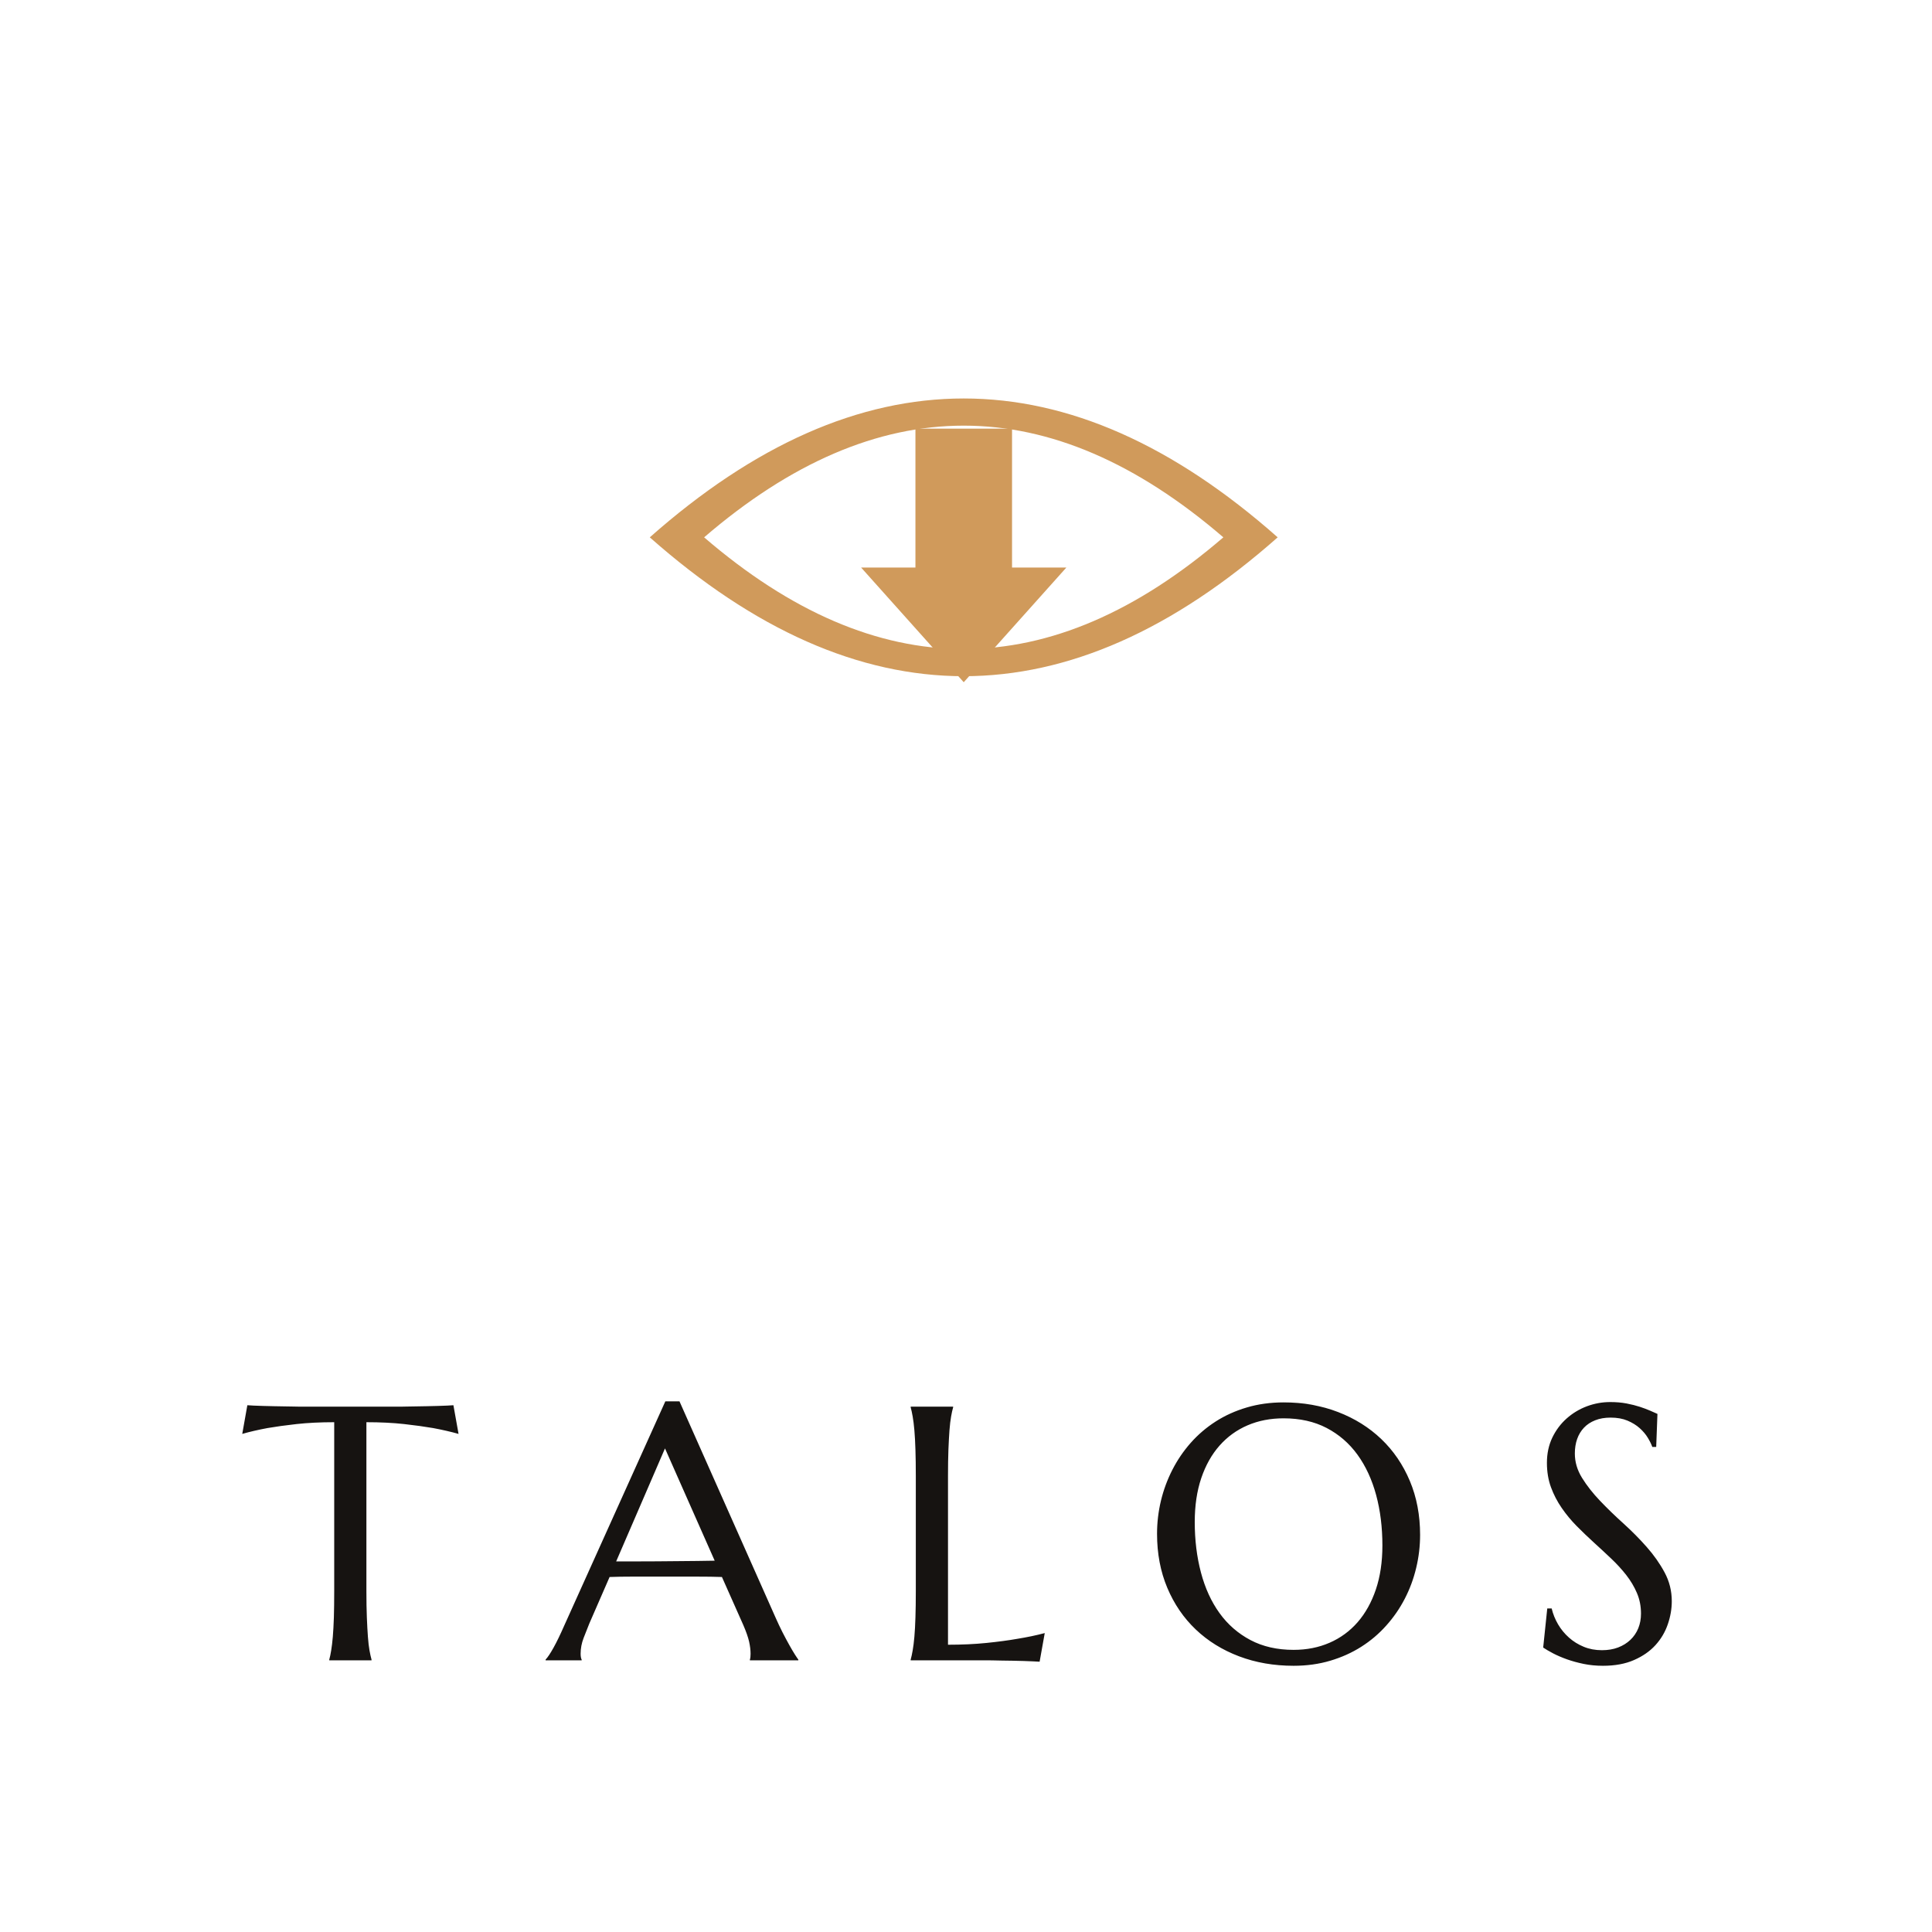
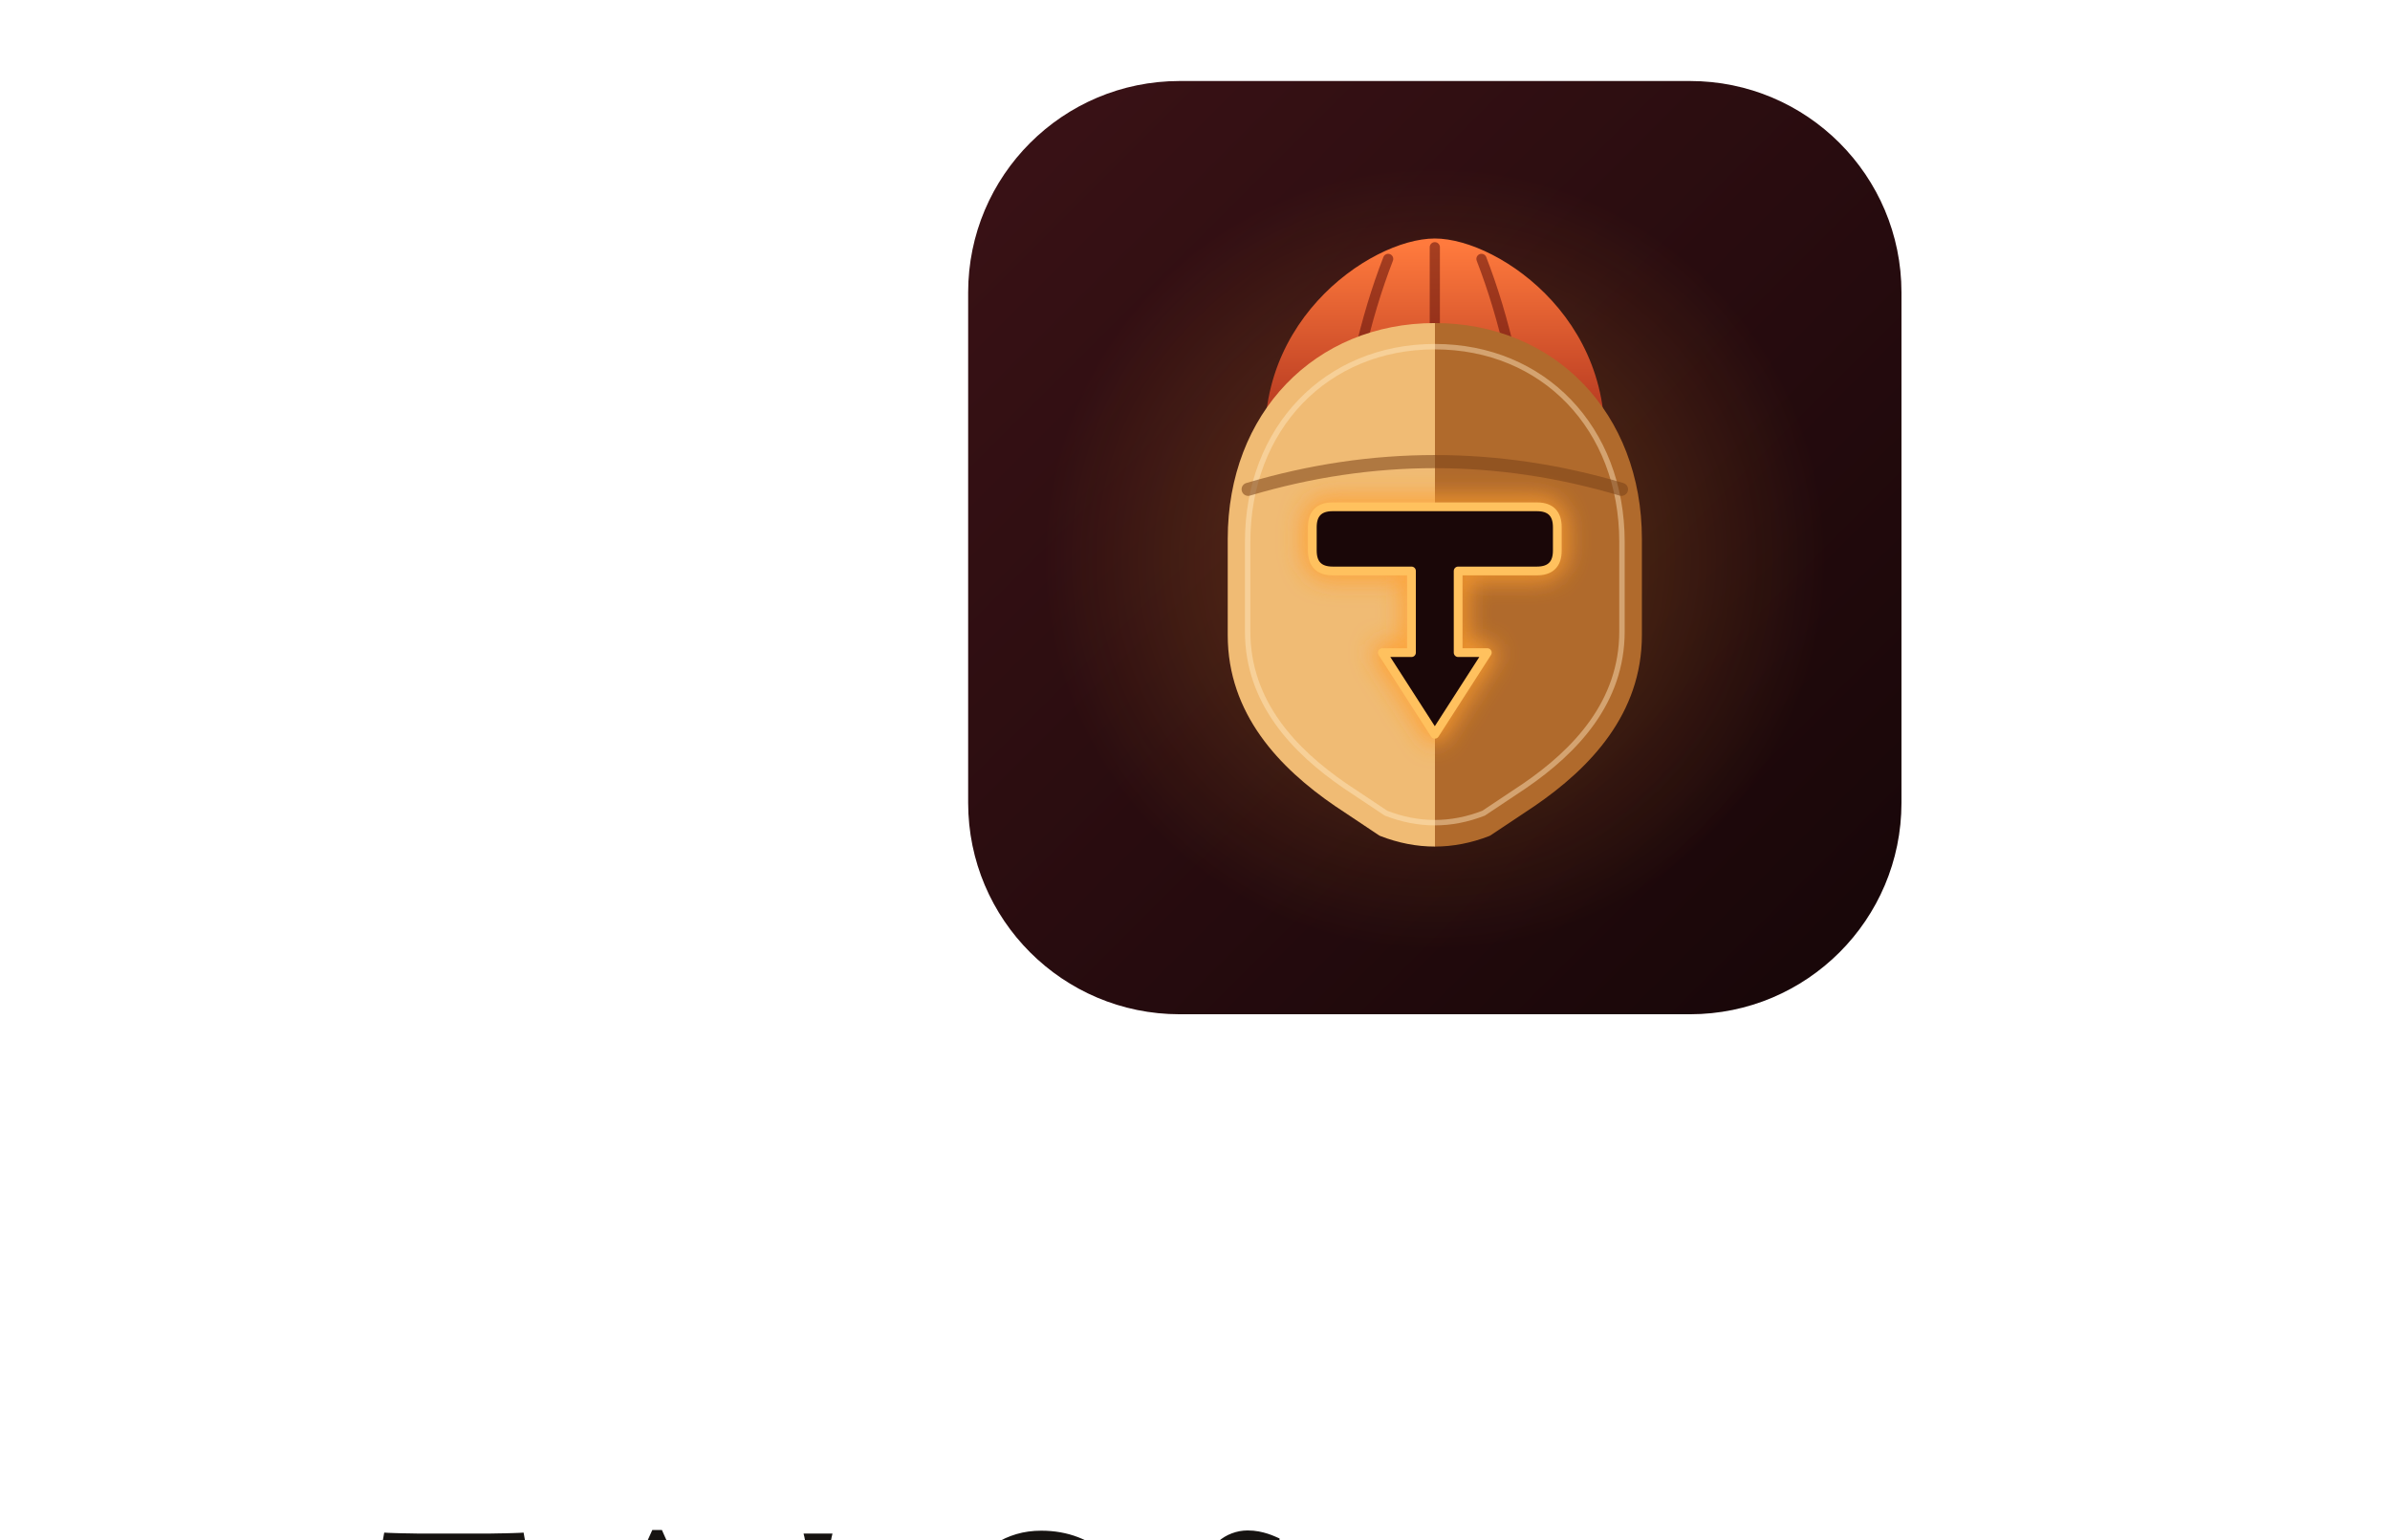
- <svg xmlns="http://www.w3.org/2000/svg" viewBox="0 0 512 512">
-   <g transform="translate(153 40) scale(0.8)">
-     <path fill="#D09A5B" fill-rule="evenodd" d="M24 128 Q128 36 232 128 Q128 220 24 128 Z M42 128 Q128 54 214 128 Q128 202 42 128 Z" />
-     <path fill="#D09A5B" d="M112 92h32v46h18L128 176 94 138h18z" />
+ <svg xmlns="http://www.w3.org/2000/svg" viewBox="0 0 590 380">
+   <g transform="translate(239 20) scale(0.45)">
+     <svg viewBox="0 0 512 512" width="512" height="512" role="img" aria-label="Talos">
+       <defs>
+         <linearGradient id="bz" x1="0" y1="0" x2="1" y2="0">
+           <stop offset="0" stop-color="#F0BB74" />
+           <stop offset=".5" stop-color="#F0BB74" />
+           <stop offset=".5" stop-color="#B06A2C" />
+           <stop offset="1" stop-color="#B06A2C" />
+         </linearGradient>
+         <linearGradient id="plume" x1="0" y1="0" x2="0" y2="1">
+           <stop offset="0" stop-color="#FF7A3D" />
+           <stop offset="1" stop-color="#9E2417" />
+         </linearGradient>
+         <linearGradient id="bg" x1="0" y1="0" x2="1" y2="1">
+           <stop offset="0" stop-color="#3B1216" />
+           <stop offset="1" stop-color="#160608" />
+         </linearGradient>
+         <radialGradient id="aura" cx=".5" cy=".5" r=".5">
+           <stop offset="0" stop-color="#FF9F2E" stop-opacity=".30" />
+           <stop offset="1" stop-color="#FF9F2E" stop-opacity="0" />
+         </radialGradient>
+         <filter id="glow" x="-30%" y="-30%" width="160%" height="160%">
+           <feGaussianBlur stdDeviation="8" />
+         </filter>
+       </defs>
+       <rect width="512" height="512" rx="116" fill="url(#bg)" />
+       <circle cx="256" cy="262" r="215" fill="url(#aura)" />
+       <g transform="translate(51.2 59.2) scale(.8)">
+         <path d="M146 196 C128 96 214 38 256 38 C298 38 384 96 366 196 Z" fill="url(#plume)" stroke="url(#plume)" stroke-width="8" stroke-linejoin="round" />
+         <path d="M256 40 V190 M224 48 Q200 110 192 190 M288 48 Q312 110 320 190" fill="none" stroke="#5E0F0A" stroke-opacity=".55" stroke-width="7" stroke-linecap="round" />
+         <path d="M256 96 C336 96 394 156 394 240 V306 C394 358 360 394 322 420 L292 440 Q256 454 220 440 L190 420 C152 394 118 358 118 306 V240 C118 156 176 96 256 96 Z" fill="url(#bz)" stroke="url(#bz)" stroke-width="8" stroke-linejoin="round" />
+         <path d="M256 96 C336 96 394 156 394 240 V306 C394 358 360 394 322 420 L292 440 Q256 454 220 440 L190 420 C152 394 118 358 118 306 V240 C118 156 176 96 256 96 Z" transform="translate(256 270) scale(.93) translate(-256 -270)" fill="none" stroke="#FFE9C4" stroke-opacity=".45" stroke-width="4" stroke-linejoin="round" />
+         <path d="M128 206 Q256 168 384 206" fill="none" stroke="#7A4318" stroke-opacity=".55" stroke-width="9" stroke-linecap="round" />
+         <path d="M186 218 H326 Q340 218 340 232 V248 Q340 262 326 262 H272 V318 H292 L256 374 L220 318 H240 V262 H186 Q172 262 172 248 V232 Q172 218 186 218 Z" fill="none" stroke="#FF9F2E" stroke-width="12" stroke-linejoin="round" filter="url(#glow)" />
+         <path d="M186 218 H326 Q340 218 340 232 V248 Q340 262 326 262 H272 V318 H292 L256 374 L220 318 H240 V262 H186 Q172 262 172 248 V232 Q172 218 186 218 Z" fill="#1A0708" stroke="#FFC15E" stroke-width="6" stroke-linejoin="round" />
+       </g>
+     </svg>
  </g>
-   <g transform="translate(64.2 0)">
+   <g transform="translate(94 300) scale(0.72)">
    <g fill="#161311">
-       <path d="M24.37 376.90Q18.84 376.90 14.39 377.39Q9.93 377.89 6.70 378.45Q2.95 379.15 0.0 380.0L1.35 372.40Q1.92 372.45 3.04 372.5Q4.17 372.54 5.55 372.59Q6.93 372.64 8.46 372.66Q9.98 372.68 11.34 372.71Q12.70 372.73 13.75 372.75Q14.81 372.78 15.28 372.78H42.04Q42.51 372.78 43.57 372.75Q44.62 372.73 45.98 372.71Q47.34 372.68 48.86 372.66Q50.39 372.64 51.77 372.59Q53.15 372.54 54.28 372.5Q55.40 372.45 55.96 372.40L57.32 380.0Q54.32 379.15 50.57 378.45Q47.34 377.89 42.89 377.39Q38.43 376.90 32.90 376.90V421.67Q32.90 425.65 33.02 428.63Q33.14 431.60 33.30 433.76Q33.46 435.92 33.72 437.37Q33.98 438.82 34.26 439.81V440.0H23.06V439.81Q23.34 438.82 23.57 437.37Q23.81 435.92 24.0 433.76Q24.18 431.60 24.28 428.63Q24.37 425.65 24.37 421.67Z M134.53 440.0V439.81Q134.62 439.57 134.67 439.10Q134.71 438.64 134.71 438.26Q134.71 436.81 134.32 435.05Q133.92 433.29 132.79 430.67L127.12 417.92Q124.5 417.82 120.14 417.82Q115.78 417.82 110.71 417.82Q107.01 417.82 103.57 417.82Q100.12 417.82 97.35 417.92L91.96 430.29Q91.26 432.03 90.46 434.09Q89.67 436.15 89.67 438.26Q89.67 438.87 89.76 439.27Q89.85 439.67 89.95 439.81V440.0H80.39V439.81Q81.23 438.92 82.5 436.64Q83.76 434.37 85.26 430.95L112.12 371.37H115.87L141.32 428.65Q142.21 430.67 143.17 432.57Q144.14 434.46 144.98 435.96Q145.82 437.46 146.48 438.5Q147.14 439.53 147.37 439.81V440.0ZM104.15 413.79Q106.87 413.79 109.73 413.77Q112.59 413.75 115.33 413.72Q118.07 413.70 120.60 413.67Q123.14 413.65 125.20 413.60L112.03 383.84L99.09 413.79Z M187.03 435.87Q192.56 435.87 197.20 435.40Q201.84 434.93 205.31 434.32Q209.34 433.67 212.67 432.78L211.31 440.37Q210.75 440.32 209.62 440.28Q208.5 440.23 207.11 440.18Q205.73 440.14 204.21 440.11Q202.68 440.09 201.32 440.07Q199.96 440.04 198.91 440.02Q197.85 440.0 197.39 440.0H177.14V439.81Q177.42 438.82 177.67 437.37Q177.93 435.92 178.12 433.76Q178.31 431.60 178.40 428.63Q178.5 425.65 178.5 421.67V391.15Q178.5 387.17 178.40 384.19Q178.31 381.21 178.12 379.03Q177.93 376.85 177.67 375.40Q177.42 373.95 177.14 372.96V372.78H188.39V372.96Q188.10 373.95 187.85 375.40Q187.59 376.85 187.42 379.03Q187.26 381.21 187.14 384.19Q187.03 387.17 187.03 391.15Z M275.95 371.65Q283.78 371.65 290.41 374.21Q297.04 376.76 301.87 381.38Q306.70 386.0 309.42 392.46Q312.14 398.93 312.14 406.76Q312.14 411.21 311.10 415.53Q310.07 419.84 308.08 423.68Q306.09 427.53 303.18 430.78Q300.28 434.04 296.55 436.41Q292.82 438.78 288.32 440.11Q283.82 441.45 278.62 441.45Q270.79 441.45 264.16 438.94Q257.53 436.43 252.70 431.84Q247.87 427.25 245.15 420.80Q242.43 414.35 242.43 406.48Q242.43 402.03 243.46 397.71Q244.5 393.40 246.49 389.51Q248.48 385.62 251.36 382.36Q254.25 379.10 257.97 376.71Q261.70 374.32 266.22 372.99Q270.75 371.65 275.95 371.65ZM278.62 437.23Q283.82 437.23 288.14 435.35Q292.45 433.48 295.57 429.92Q298.68 426.35 300.42 421.22Q302.15 416.09 302.15 409.57Q302.15 402.35 300.49 396.19Q298.82 390.03 295.54 385.50Q292.26 380.98 287.36 378.42Q282.46 375.87 275.95 375.87Q270.75 375.87 266.43 377.72Q262.12 379.57 259.00 383.09Q255.89 386.60 254.15 391.71Q252.42 396.82 252.42 403.34Q252.42 410.51 254.06 416.72Q255.70 422.93 258.98 427.48Q262.26 432.03 267.18 434.63Q272.10 437.23 278.62 437.23Z M374.71 383.46H373.68Q373.31 382.39 372.49 381.03Q371.67 379.67 370.33 378.47Q369.0 377.28 367.10 376.48Q365.20 375.68 362.62 375.68Q360.32 375.68 358.54 376.39Q356.76 377.09 355.57 378.35Q354.37 379.62 353.76 381.35Q353.15 383.09 353.15 385.20Q353.15 388.57 355.05 391.64Q356.95 394.71 359.81 397.71Q362.67 400.71 366.0 403.71Q369.32 406.71 372.18 409.95Q375.04 413.18 376.94 416.72Q378.84 420.26 378.84 424.34Q378.84 427.39 377.78 430.46Q376.73 433.53 374.53 435.96Q372.32 438.40 368.85 439.92Q365.39 441.45 360.60 441.45Q357.93 441.45 355.52 440.96Q353.10 440.46 351.07 439.74Q349.03 439.01 347.41 438.17Q345.79 437.32 344.76 436.62L345.84 426.26H347.01Q347.53 428.46 348.70 430.46Q349.87 432.45 351.58 433.97Q353.29 435.5 355.5 436.41Q357.70 437.32 360.32 437.32Q362.71 437.32 364.61 436.60Q366.51 435.87 367.87 434.58Q369.23 433.29 369.96 431.51Q370.68 429.73 370.68 427.62Q370.68 424.67 369.60 422.16Q368.53 419.65 366.77 417.40Q365.01 415.15 362.78 413.04Q360.56 410.93 358.21 408.80Q355.87 406.67 353.64 404.42Q351.42 402.17 349.66 399.61Q347.90 397.06 346.82 394.13Q345.75 391.20 345.75 387.68Q345.75 383.98 347.17 381.00Q348.60 378.03 350.97 375.92Q353.34 373.81 356.34 372.68Q359.34 371.56 362.53 371.56Q364.87 371.56 366.84 371.93Q368.81 372.31 370.38 372.82Q371.95 373.34 373.12 373.85Q374.29 374.37 375.04 374.70Z" />
+       <path d="M21.32 112.79Q16.48 112.79 12.59 113.22Q8.69 113.65 5.86 114.14Q2.58 114.76 0.0 115.5L1.18 108.85Q1.68 108.89 2.66 108.93Q3.65 108.97 4.86 109.01Q6.07 109.06 7.40 109.08Q8.73 109.10 9.92 109.12Q11.11 109.14 12.03 109.16Q12.96 109.18 13.37 109.18H36.79Q37.20 109.18 38.12 109.16Q39.04 109.14 40.23 109.12Q41.42 109.10 42.75 109.08Q44.09 109.06 45.30 109.01Q46.51 108.97 47.49 108.93Q48.48 108.89 48.97 108.85L50.16 115.5Q47.53 114.76 44.25 114.14Q41.42 113.65 37.52 113.22Q33.63 112.79 28.79 112.79V151.96Q28.79 155.44 28.89 158.05Q28.99 160.65 29.14 162.54Q29.28 164.43 29.51 165.70Q29.73 166.97 29.98 167.83V168.0H20.17V167.83Q20.42 166.97 20.63 165.70Q20.83 164.43 21.0 162.54Q21.16 160.65 21.24 158.05Q21.32 155.44 21.32 151.96Z M112.71 168.0V167.83Q112.79 167.63 112.83 167.22Q112.87 166.81 112.87 166.48Q112.87 165.21 112.53 163.67Q112.18 162.13 111.19 159.83L106.23 148.68Q103.93 148.59 100.12 148.59Q96.30 148.59 91.87 148.59Q88.63 148.59 85.62 148.59Q82.60 148.59 80.18 148.68L75.47 159.50Q74.85 161.02 74.16 162.83Q73.46 164.63 73.46 166.48Q73.46 167.01 73.54 167.36Q73.62 167.71 73.70 167.83V168.0H65.34V167.83Q66.08 167.05 67.18 165.06Q68.29 163.07 69.60 160.08L93.10 107.95H96.39L118.66 158.07Q119.44 159.83 120.28 161.49Q121.12 163.16 121.86 164.47Q122.59 165.78 123.17 166.68Q123.74 167.58 123.95 167.83V168.0ZM86.13 145.07Q88.51 145.07 91.01 145.05Q93.51 145.03 95.91 145.01Q98.31 144.99 100.53 144.96Q102.74 144.94 104.55 144.90L93.02 118.86L81.70 145.07Z M153.65 164.39Q158.49 164.39 162.55 163.98Q166.61 163.57 169.64 163.03Q173.17 162.46 176.08 161.68L174.89 168.32Q174.40 168.28 173.42 168.24Q172.43 168.20 171.22 168.16Q170.01 168.12 168.68 168.10Q167.35 168.08 166.16 168.06Q164.97 168.04 164.04 168.02Q163.12 168.0 162.71 168.0H144.99V167.83Q145.24 166.97 145.46 165.70Q145.69 164.43 145.85 162.54Q146.02 160.65 146.10 158.05Q146.18 155.44 146.18 151.96V125.26Q146.18 121.77 146.10 119.17Q146.02 116.56 145.85 114.65Q145.69 112.75 145.46 111.48Q145.24 110.20 144.99 109.34V109.18H154.84V109.34Q154.59 110.20 154.37 111.48Q154.14 112.75 154.00 114.65Q153.85 116.56 153.75 119.17Q153.65 121.77 153.65 125.26Z M226.45 108.19Q233.30 108.19 239.11 110.43Q244.91 112.66 249.14 116.70Q253.36 120.75 255.74 126.41Q258.12 132.07 258.12 138.91Q258.12 142.81 257.22 146.58Q256.31 150.36 254.57 153.72Q252.83 157.08 250.28 159.94Q247.74 162.79 244.48 164.86Q241.22 166.93 237.28 168.10Q233.34 169.27 228.79 169.27Q221.94 169.27 216.14 167.07Q210.33 164.88 206.11 160.86Q201.89 156.84 199.51 151.20Q197.13 145.56 197.13 138.67Q197.13 134.77 198.03 131.00Q198.93 127.23 200.68 123.82Q202.42 120.42 204.94 117.57Q207.46 114.72 210.72 112.62Q213.99 110.53 217.94 109.36Q221.90 108.19 226.45 108.19ZM228.79 165.58Q233.34 165.58 237.12 163.93Q240.89 162.29 243.62 159.18Q246.35 156.06 247.86 151.57Q249.38 147.08 249.38 141.38Q249.38 135.06 247.93 129.67Q246.47 124.27 243.60 120.31Q240.73 116.36 236.44 114.12Q232.16 111.89 226.45 111.89Q221.90 111.89 218.13 113.51Q214.35 115.13 211.63 118.20Q208.90 121.28 207.38 125.75Q205.86 130.22 205.86 135.92Q205.86 142.20 207.30 147.63Q208.74 153.07 211.61 157.04Q214.48 161.02 218.78 163.30Q223.09 165.58 228.79 165.58Z M307.87 118.53H306.97Q306.64 117.59 305.93 116.40Q305.21 115.21 304.04 114.16Q302.87 113.12 301.21 112.42Q299.55 111.72 297.29 111.72Q295.28 111.72 293.72 112.34Q292.16 112.95 291.12 114.06Q290.07 115.17 289.54 116.68Q289.01 118.20 289.01 120.05Q289.01 123.00 290.67 125.69Q292.33 128.37 294.83 131.00Q297.33 133.62 300.25 136.25Q303.16 138.87 305.66 141.70Q308.16 144.53 309.82 147.63Q311.48 150.73 311.48 154.30Q311.48 156.96 310.56 159.65Q309.64 162.33 307.71 164.47Q305.78 166.60 302.75 167.93Q299.71 169.27 295.53 169.27Q293.19 169.27 291.08 168.84Q288.97 168.41 287.18 167.77Q285.40 167.13 283.98 166.40Q282.57 165.66 281.66 165.04L282.61 155.98H283.63Q284.08 157.91 285.11 159.65Q286.14 161.39 287.63 162.72Q289.13 164.06 291.06 164.86Q292.99 165.66 295.28 165.66Q297.37 165.66 299.04 165.02Q300.70 164.39 301.89 163.26Q303.08 162.13 303.71 160.57Q304.35 159.01 304.35 157.17Q304.35 154.58 303.40 152.39Q302.46 150.19 300.92 148.23Q299.38 146.26 297.44 144.41Q295.49 142.57 293.44 140.70Q291.39 138.83 289.44 136.86Q287.49 134.90 285.95 132.66Q284.41 130.42 283.47 127.86Q282.53 125.30 282.53 122.22Q282.53 118.98 283.78 116.38Q285.03 113.77 287.10 111.93Q289.17 110.08 291.80 109.10Q294.42 108.11 297.21 108.11Q299.26 108.11 300.98 108.44Q302.71 108.77 304.08 109.22Q305.45 109.67 306.48 110.12Q307.50 110.57 308.16 110.86Z" />
    </g>
  </g>
</svg>
